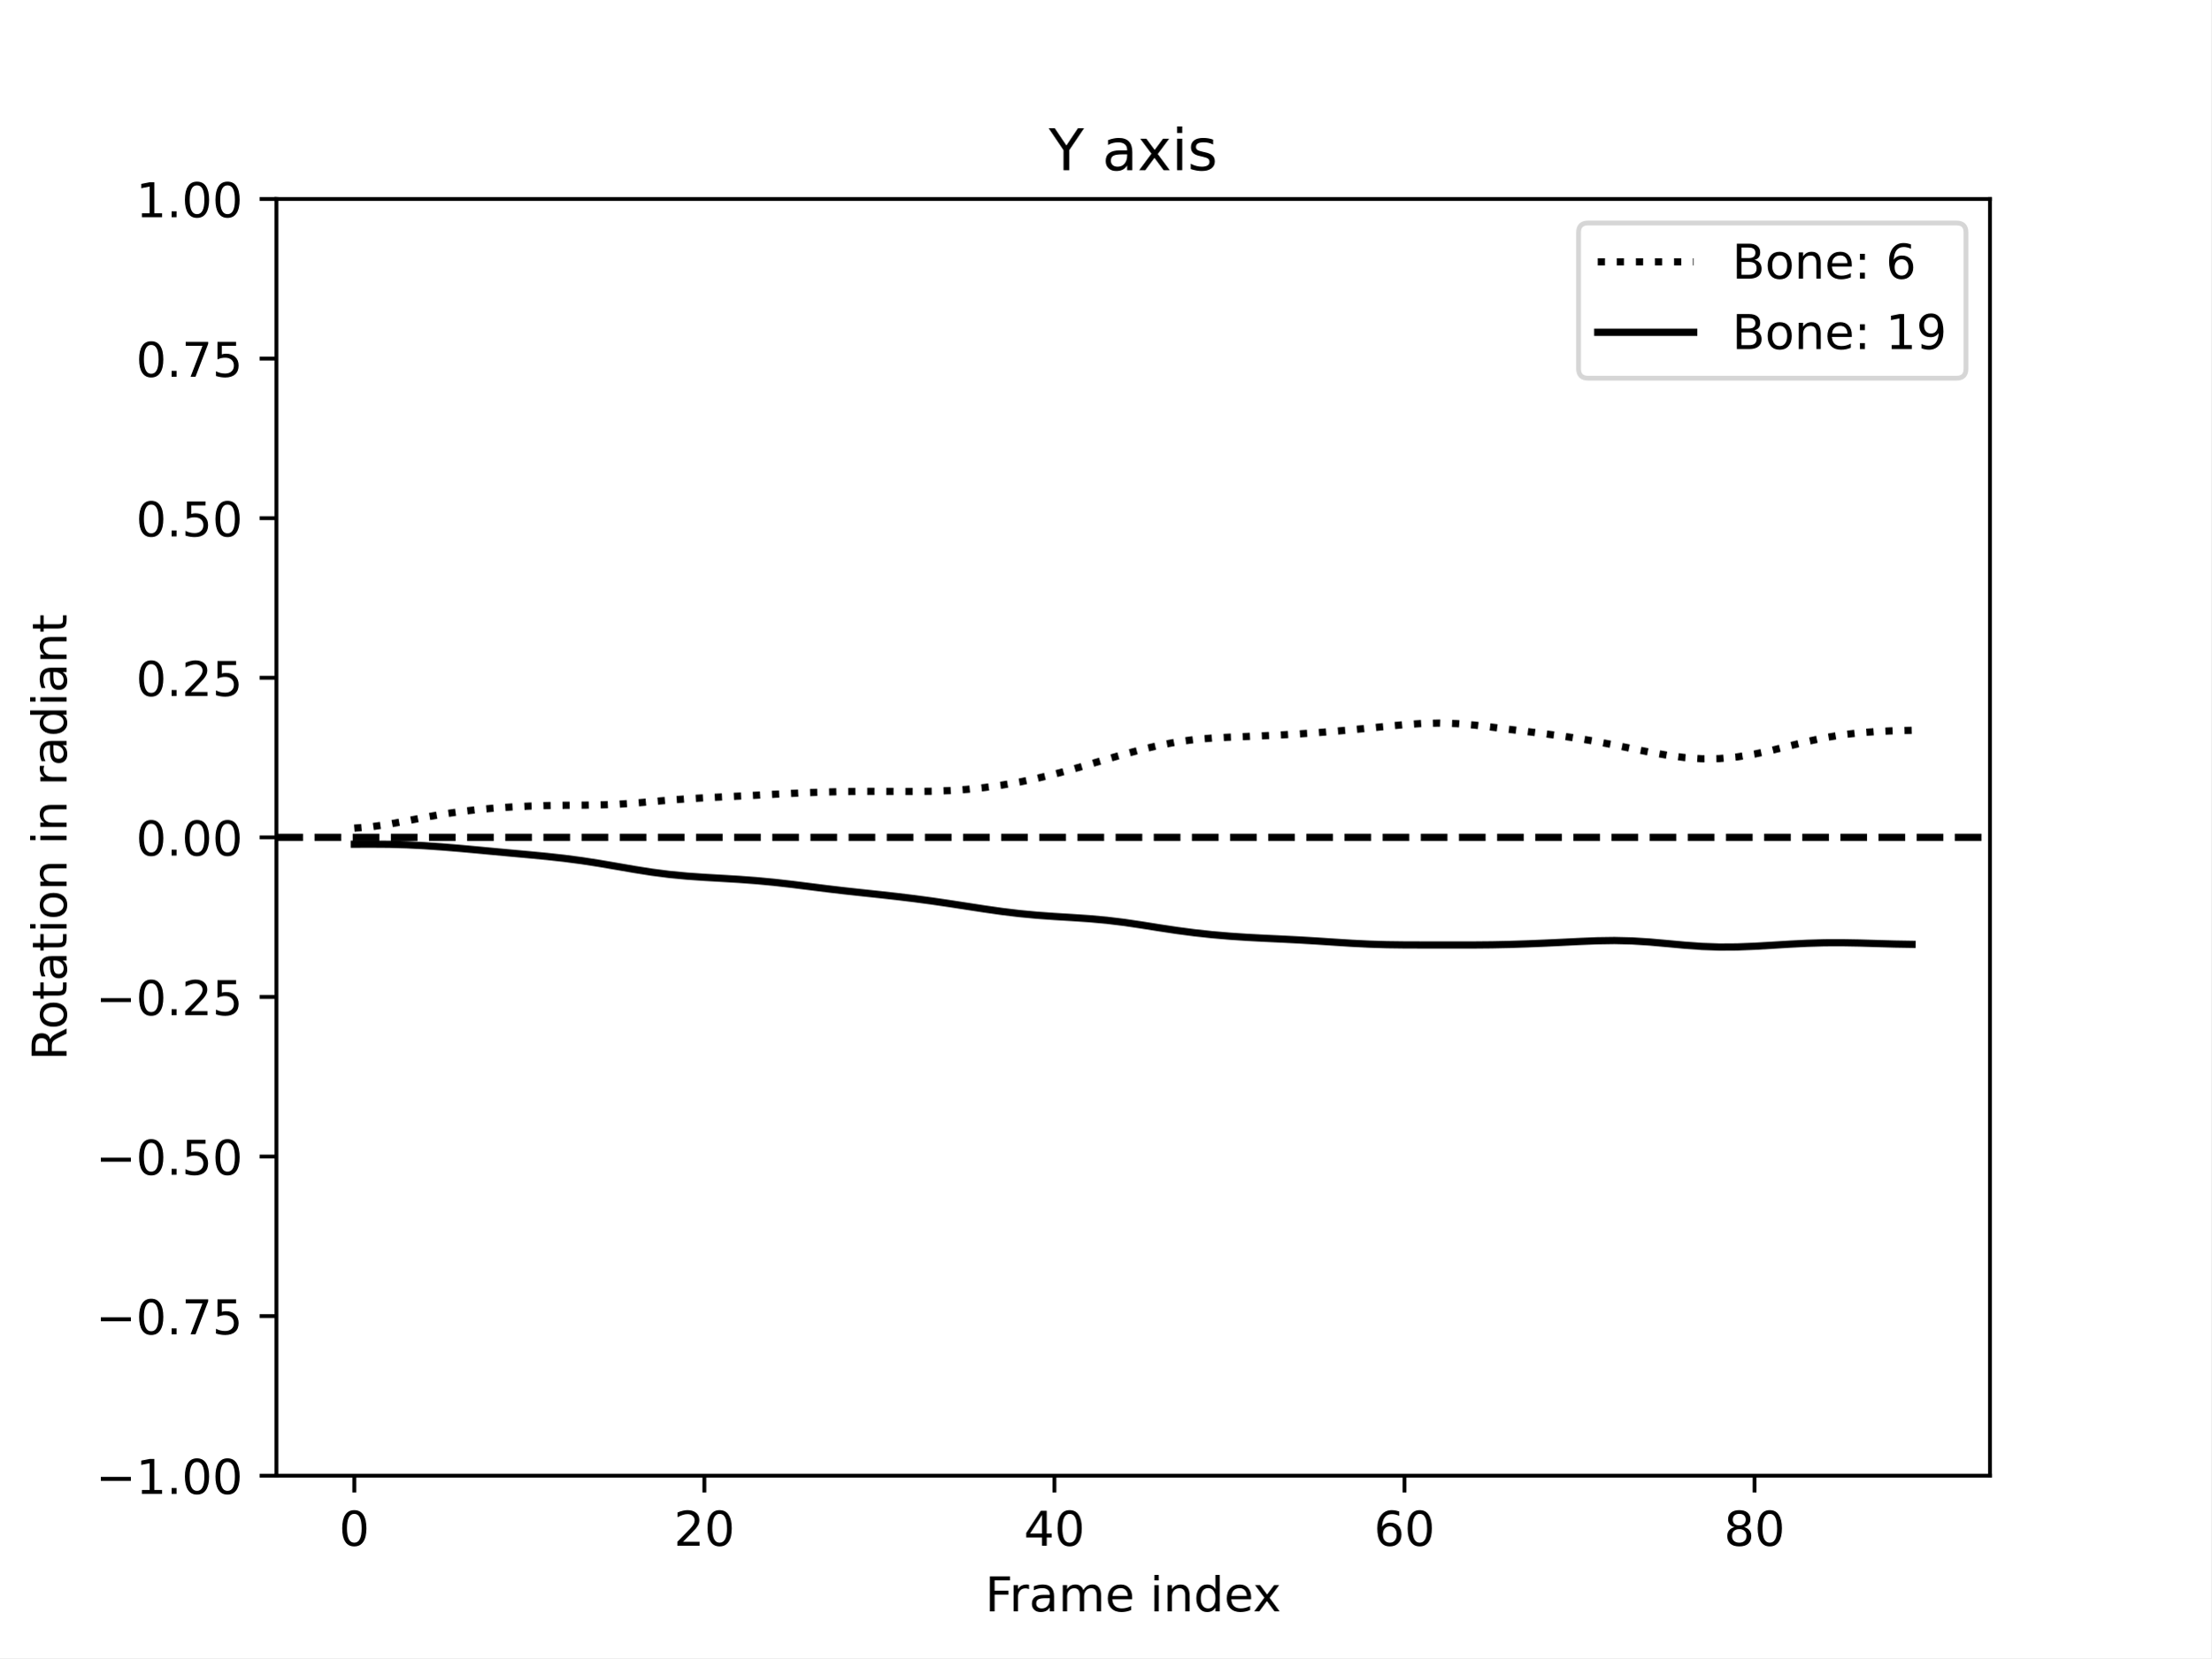
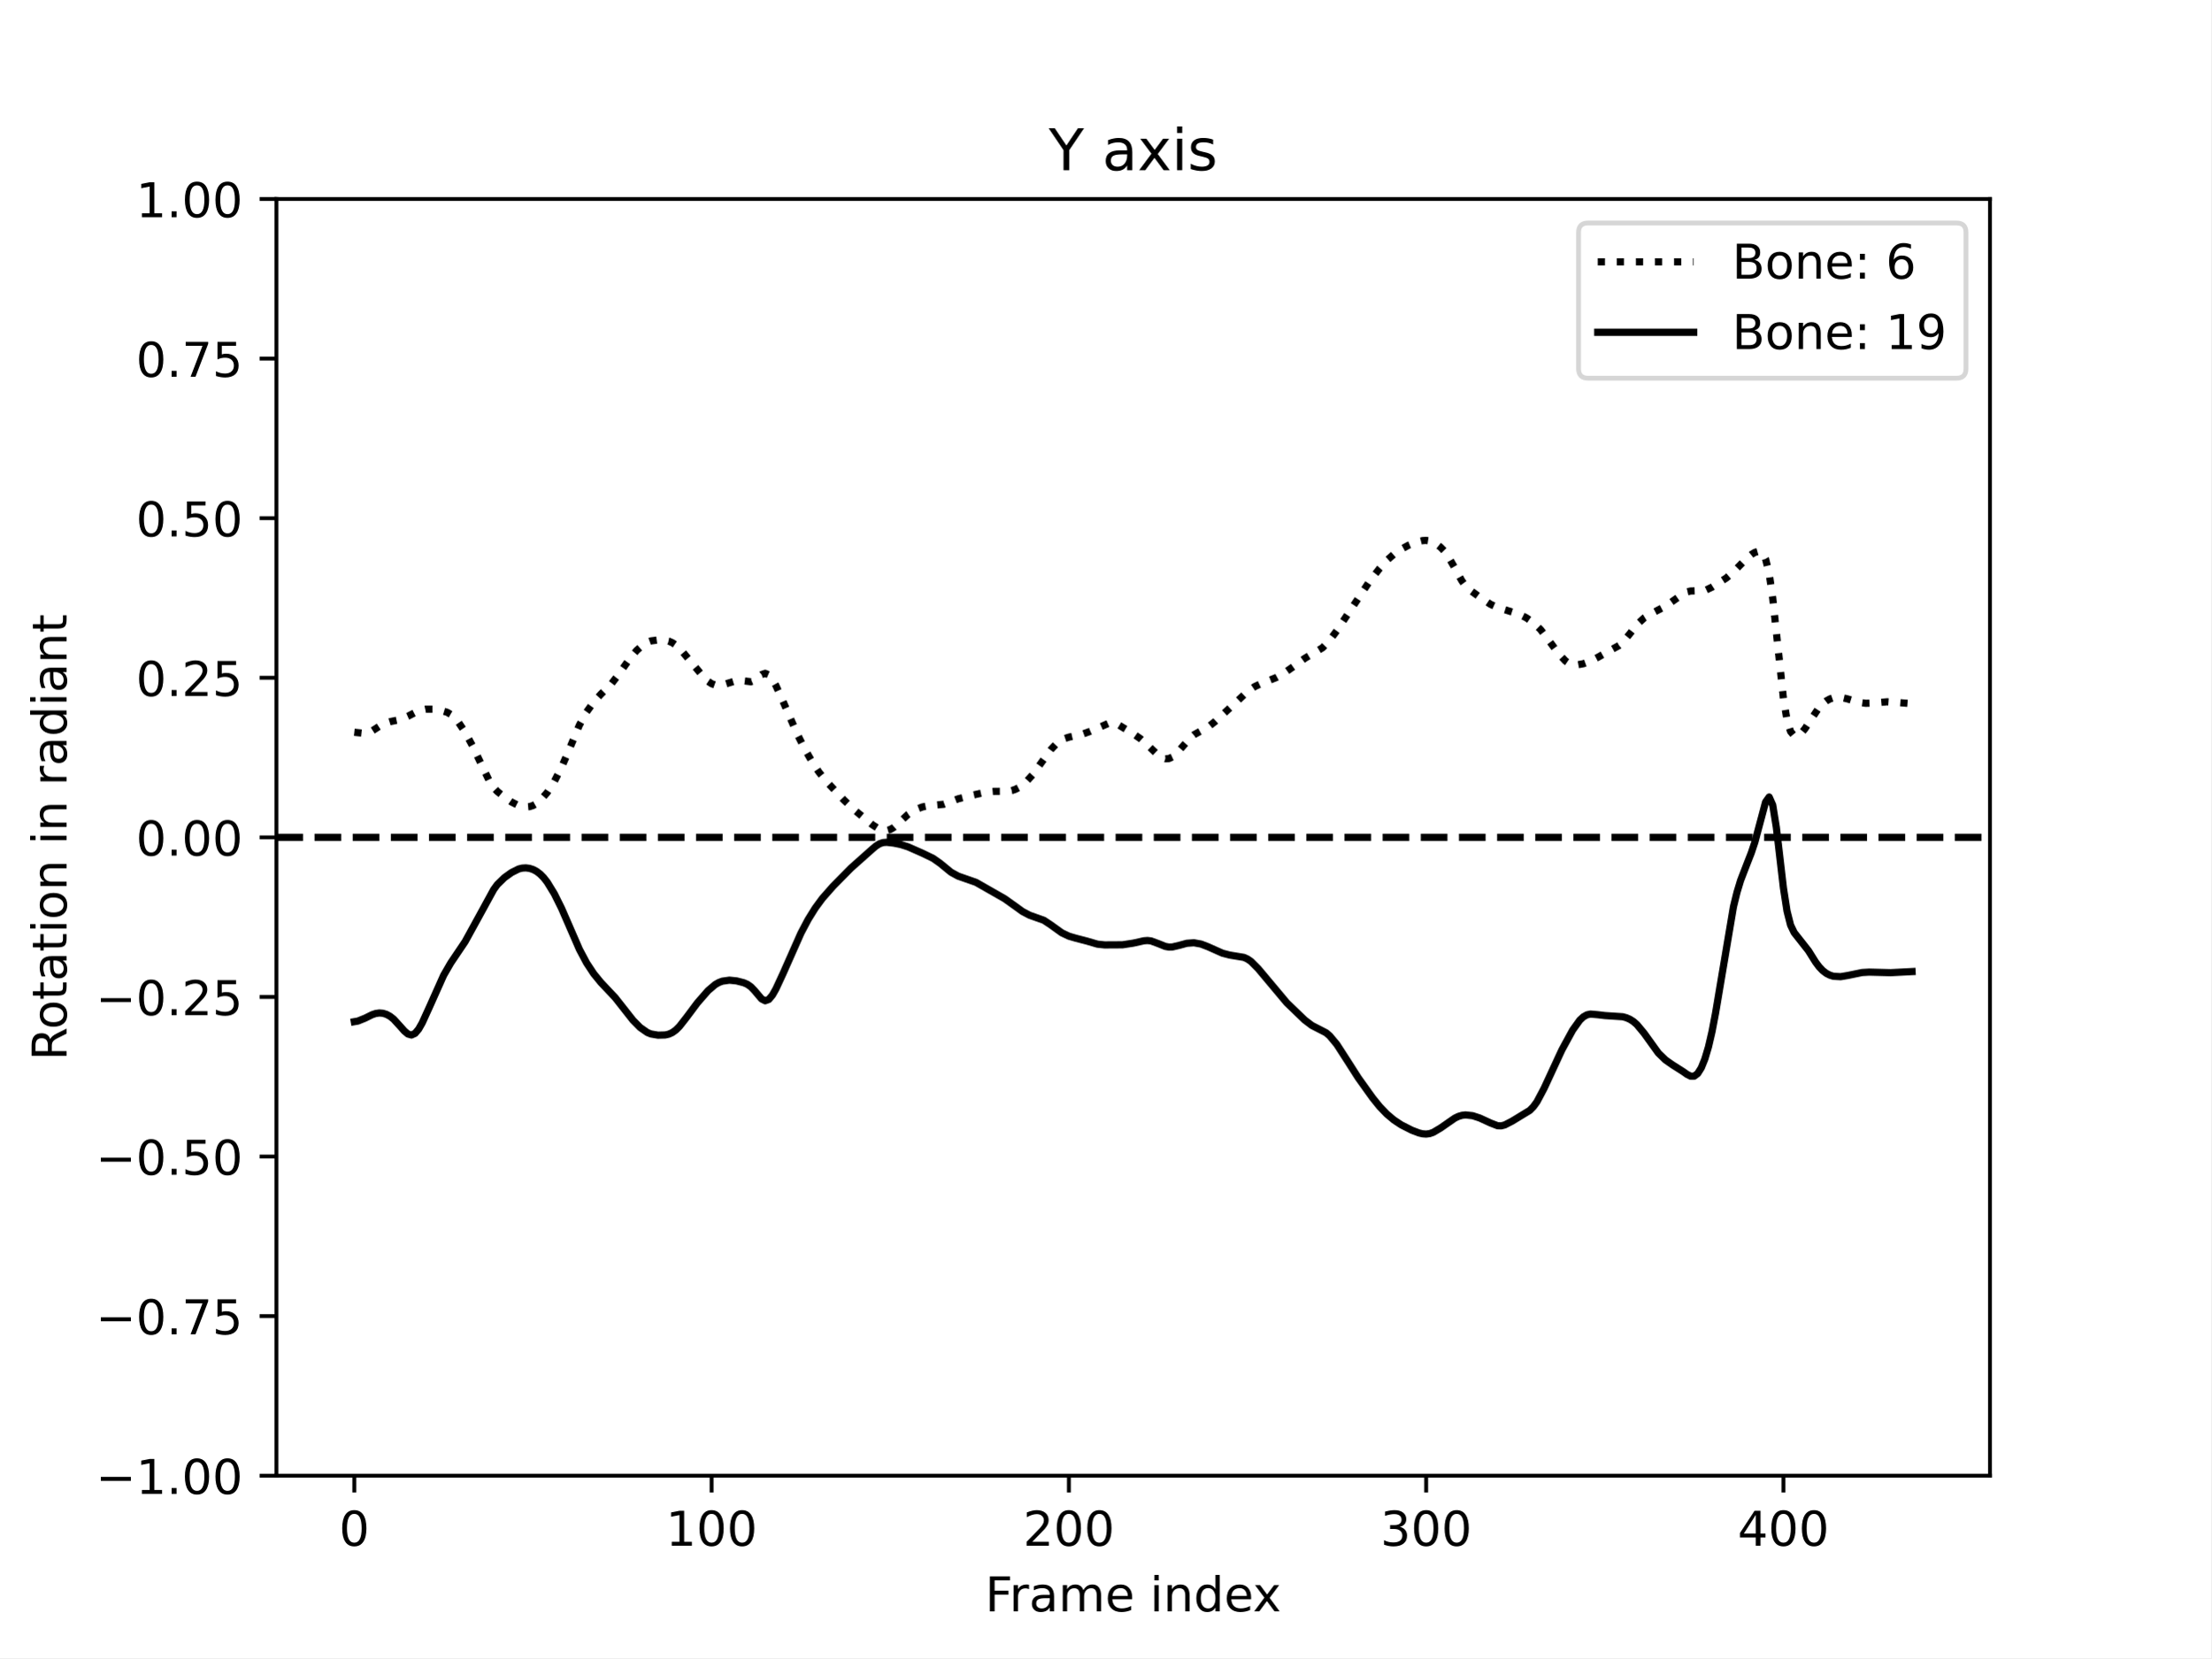
<svg xmlns="http://www.w3.org/2000/svg" xmlns:xlink="http://www.w3.org/1999/xlink" width="460.8pt" height="345.6pt" viewBox="0 0 460.8 345.6" version="1.1">
  <defs>
    <style type="text/css">*{stroke-linejoin: round; stroke-linecap: butt}</style>
  </defs>
  <g id="figure_1">
    <g id="patch_1">
      <path d="M 0 345.6  L 460.8 345.6  L 460.8 0  L 0 0  z " style="fill: #ffffff" />
    </g>
    <g id="axes_1">
      <g id="patch_2">
        <path d="M 57.6 307.584  L 414.72 307.584  L 414.72 41.472  L 57.6 41.472  z " style="fill: #ffffff" />
      </g>
      <g id="matplotlib.axis_1">
        <g id="xtick_1">
          <g id="line2d_1">
            <defs>
-               <path id="m38c802147a" d="M 0 0  L 0 3.5  " style="stroke: #000000; stroke-width: 0.8" />
-             </defs>
-             <g>
-               <use xlink:href="#m38c802147a" x="73.833" y="307.584" style="stroke: #000000; stroke-width: 0.8" />
+               <path id="m7e8287d951" d="M 0 0  L 0 3.5  " style="stroke: #000000; stroke-width: 0.8" />
+             </defs>
+             <g>
+               <use xlink:href="#m7e8287d951" x="73.833" y="307.584" style="stroke: #000000; stroke-width: 0.8" />
            </g>
          </g>
          <g id="text_1">
            <g transform="translate(70.65148 322.1824) scale(0.1 -0.1)">
              <defs>
                <path id="DejaVuSans-30" d="M 2034 4250  Q 1547 4250 1301 3770  Q 1056 3291 1056 2328  Q 1056 1369 1301 889  Q 1547 409 2034 409  Q 2525 409 2770 889  Q 3016 1369 3016 2328  Q 3016 3291 2770 3770  Q 2525 4250 2034 4250  z M 2034 4750  Q 2819 4750 3233 4129  Q 3647 3509 3647 2328  Q 3647 1150 3233 529  Q 2819 -91 2034 -91  Q 1250 -91 836 529  Q 422 1150 422 2328  Q 422 3509 836 4129  Q 1250 4750 2034 4750  z " transform="scale(0.015625)" />
              </defs>
              <use xlink:href="#DejaVuSans-30" />
            </g>
          </g>
        </g>
        <g id="xtick_2">
          <g id="line2d_2">
            <g>
-               <use xlink:href="#m38c802147a" x="146.789" y="307.584" style="stroke: #000000; stroke-width: 0.8" />
+               <use xlink:href="#m7e8287d951" x="148.295" y="307.584" style="stroke: #000000; stroke-width: 0.8" />
            </g>
          </g>
          <g id="text_2">
-             <g transform="translate(140.4263 322.1824) scale(0.1 -0.1)">
+             <g transform="translate(138.751 322.1824) scale(0.1 -0.1)">
+               <defs>
+                 <path id="DejaVuSans-31" d="M 794 531  L 1825 531  L 1825 4091  L 703 3866  L 703 4441  L 1819 4666  L 2450 4666  L 2450 531  L 3481 531  L 3481 0  L 794 0  L 794 531  z " transform="scale(0.015625)" />
+               </defs>
+               <use xlink:href="#DejaVuSans-31" />
+               <use xlink:href="#DejaVuSans-30" x="63.623" />
+               <use xlink:href="#DejaVuSans-30" x="127.246" />
+             </g>
+           </g>
+         </g>
+         <g id="xtick_3">
+           <g id="line2d_3">
+             <g>
+               <use xlink:href="#m7e8287d951" x="222.757" y="307.584" style="stroke: #000000; stroke-width: 0.8" />
+             </g>
+           </g>
+           <g id="text_3">
+             <g transform="translate(213.2131 322.1824) scale(0.1 -0.1)">
              <defs>
                <path id="DejaVuSans-32" d="M 1228 531  L 3431 531  L 3431 0  L 469 0  L 469 531  Q 828 903 1448 1529  Q 2069 2156 2228 2338  Q 2531 2678 2651 2914  Q 2772 3150 2772 3378  Q 2772 3750 2511 3984  Q 2250 4219 1831 4219  Q 1534 4219 1204 4116  Q 875 4013 500 3803  L 500 4441  Q 881 4594 1212 4672  Q 1544 4750 1819 4750  Q 2544 4750 2975 4387  Q 3406 4025 3406 3419  Q 3406 3131 3298 2873  Q 3191 2616 2906 2266  Q 2828 2175 2409 1742  Q 1991 1309 1228 531  z " transform="scale(0.015625)" />
              </defs>
              <use xlink:href="#DejaVuSans-32" />
              <use xlink:href="#DejaVuSans-30" x="63.623" />
-             </g>
-           </g>
-         </g>
-         <g id="xtick_3">
-           <g id="line2d_3">
-             <g>
-               <use xlink:href="#m38c802147a" x="219.745" y="307.584" style="stroke: #000000; stroke-width: 0.8" />
-             </g>
-           </g>
-           <g id="text_3">
-             <g transform="translate(213.3824 322.1824) scale(0.1 -0.1)">
+               <use xlink:href="#DejaVuSans-30" x="127.246" />
+             </g>
+           </g>
+         </g>
+         <g id="xtick_4">
+           <g id="line2d_4">
+             <g>
+               <use xlink:href="#m7e8287d951" x="297.219" y="307.584" style="stroke: #000000; stroke-width: 0.8" />
+             </g>
+           </g>
+           <g id="text_4">
+             <g transform="translate(287.6751 322.1824) scale(0.1 -0.1)">
+               <defs>
+                 <path id="DejaVuSans-33" d="M 2597 2516  Q 3050 2419 3304 2112  Q 3559 1806 3559 1356  Q 3559 666 3084 287  Q 2609 -91 1734 -91  Q 1441 -91 1130 -33  Q 819 25 488 141  L 488 750  Q 750 597 1062 519  Q 1375 441 1716 441  Q 2309 441 2620 675  Q 2931 909 2931 1356  Q 2931 1769 2642 2001  Q 2353 2234 1838 2234  L 1294 2234  L 1294 2753  L 1863 2753  Q 2328 2753 2575 2939  Q 2822 3125 2822 3475  Q 2822 3834 2567 4026  Q 2313 4219 1838 4219  Q 1578 4219 1281 4162  Q 984 4106 628 3988  L 628 4550  Q 988 4650 1302 4700  Q 1616 4750 1894 4750  Q 2613 4750 3031 4423  Q 3450 4097 3450 3541  Q 3450 3153 3228 2886  Q 3006 2619 2597 2516  z " transform="scale(0.015625)" />
+               </defs>
+               <use xlink:href="#DejaVuSans-33" />
+               <use xlink:href="#DejaVuSans-30" x="63.623" />
+               <use xlink:href="#DejaVuSans-30" x="127.246" />
+             </g>
+           </g>
+         </g>
+         <g id="xtick_5">
+           <g id="line2d_5">
+             <g>
+               <use xlink:href="#m7e8287d951" x="371.681" y="307.584" style="stroke: #000000; stroke-width: 0.8" />
+             </g>
+           </g>
+           <g id="text_5">
+             <g transform="translate(362.1372 322.1824) scale(0.1 -0.1)">
              <defs>
                <path id="DejaVuSans-34" d="M 2419 4116  L 825 1625  L 2419 1625  L 2419 4116  z M 2253 4666  L 3047 4666  L 3047 1625  L 3713 1625  L 3713 1100  L 3047 1100  L 3047 0  L 2419 0  L 2419 1100  L 313 1100  L 313 1709  L 2253 4666  z " transform="scale(0.015625)" />
              </defs>
              <use xlink:href="#DejaVuSans-34" />
              <use xlink:href="#DejaVuSans-30" x="63.623" />
-             </g>
-           </g>
-         </g>
-         <g id="xtick_4">
-           <g id="line2d_4">
-             <g>
-               <use xlink:href="#m38c802147a" x="292.701" y="307.584" style="stroke: #000000; stroke-width: 0.8" />
-             </g>
-           </g>
-           <g id="text_4">
-             <g transform="translate(286.3385 322.1824) scale(0.1 -0.1)">
-               <defs>
-                 <path id="DejaVuSans-36" d="M 2113 2584  Q 1688 2584 1439 2293  Q 1191 2003 1191 1497  Q 1191 994 1439 701  Q 1688 409 2113 409  Q 2538 409 2786 701  Q 3034 994 3034 1497  Q 3034 2003 2786 2293  Q 2538 2584 2113 2584  z M 3366 4563  L 3366 3988  Q 3128 4100 2886 4159  Q 2644 4219 2406 4219  Q 1781 4219 1451 3797  Q 1122 3375 1075 2522  Q 1259 2794 1537 2939  Q 1816 3084 2150 3084  Q 2853 3084 3261 2657  Q 3669 2231 3669 1497  Q 3669 778 3244 343  Q 2819 -91 2113 -91  Q 1303 -91 875 529  Q 447 1150 447 2328  Q 447 3434 972 4092  Q 1497 4750 2381 4750  Q 2619 4750 2861 4703  Q 3103 4656 3366 4563  z " transform="scale(0.015625)" />
-               </defs>
-               <use xlink:href="#DejaVuSans-36" />
-               <use xlink:href="#DejaVuSans-30" x="63.623" />
-             </g>
-           </g>
-         </g>
-         <g id="xtick_5">
-           <g id="line2d_5">
-             <g>
-               <use xlink:href="#m38c802147a" x="365.657" y="307.584" style="stroke: #000000; stroke-width: 0.8" />
-             </g>
-           </g>
-           <g id="text_5">
-             <g transform="translate(359.2945 322.1824) scale(0.1 -0.1)">
-               <defs>
-                 <path id="DejaVuSans-38" d="M 2034 2216  Q 1584 2216 1326 1975  Q 1069 1734 1069 1313  Q 1069 891 1326 650  Q 1584 409 2034 409  Q 2484 409 2743 651  Q 3003 894 3003 1313  Q 3003 1734 2745 1975  Q 2488 2216 2034 2216  z M 1403 2484  Q 997 2584 770 2862  Q 544 3141 544 3541  Q 544 4100 942 4425  Q 1341 4750 2034 4750  Q 2731 4750 3128 4425  Q 3525 4100 3525 3541  Q 3525 3141 3298 2862  Q 3072 2584 2669 2484  Q 3125 2378 3379 2068  Q 3634 1759 3634 1313  Q 3634 634 3220 271  Q 2806 -91 2034 -91  Q 1263 -91 848 271  Q 434 634 434 1313  Q 434 1759 690 2068  Q 947 2378 1403 2484  z M 1172 3481  Q 1172 3119 1398 2916  Q 1625 2713 2034 2713  Q 2441 2713 2670 2916  Q 2900 3119 2900 3481  Q 2900 3844 2670 4047  Q 2441 4250 2034 4250  Q 1625 4250 1398 4047  Q 1172 3844 1172 3481  z " transform="scale(0.015625)" />
-               </defs>
-               <use xlink:href="#DejaVuSans-38" />
-               <use xlink:href="#DejaVuSans-30" x="63.623" />
+               <use xlink:href="#DejaVuSans-30" x="127.246" />
            </g>
          </g>
        </g>
        <g id="text_6">
          <g transform="translate(205.3108 335.8606) scale(0.1 -0.1)">
            <defs>
              <path id="DejaVuSans-46" d="M 628 4666  L 3309 4666  L 3309 4134  L 1259 4134  L 1259 2759  L 3109 2759  L 3109 2228  L 1259 2228  L 1259 0  L 628 0  L 628 4666  z " transform="scale(0.015625)" />
              <path id="DejaVuSans-72" d="M 2631 2963  Q 2534 3019 2420 3045  Q 2306 3072 2169 3072  Q 1681 3072 1420 2755  Q 1159 2438 1159 1844  L 1159 0  L 581 0  L 581 3500  L 1159 3500  L 1159 2956  Q 1341 3275 1631 3429  Q 1922 3584 2338 3584  Q 2397 3584 2469 3576  Q 2541 3569 2628 3553  L 2631 2963  z " transform="scale(0.015625)" />
              <path id="DejaVuSans-61" d="M 2194 1759  Q 1497 1759 1228 1600  Q 959 1441 959 1056  Q 959 750 1161 570  Q 1363 391 1709 391  Q 2188 391 2477 730  Q 2766 1069 2766 1631  L 2766 1759  L 2194 1759  z M 3341 1997  L 3341 0  L 2766 0  L 2766 531  Q 2569 213 2275 61  Q 1981 -91 1556 -91  Q 1019 -91 701 211  Q 384 513 384 1019  Q 384 1609 779 1909  Q 1175 2209 1959 2209  L 2766 2209  L 2766 2266  Q 2766 2663 2505 2880  Q 2244 3097 1772 3097  Q 1472 3097 1187 3025  Q 903 2953 641 2809  L 641 3341  Q 956 3463 1253 3523  Q 1550 3584 1831 3584  Q 2591 3584 2966 3190  Q 3341 2797 3341 1997  z " transform="scale(0.015625)" />
              <path id="DejaVuSans-6d" d="M 3328 2828  Q 3544 3216 3844 3400  Q 4144 3584 4550 3584  Q 5097 3584 5394 3201  Q 5691 2819 5691 2113  L 5691 0  L 5113 0  L 5113 2094  Q 5113 2597 4934 2840  Q 4756 3084 4391 3084  Q 3944 3084 3684 2787  Q 3425 2491 3425 1978  L 3425 0  L 2847 0  L 2847 2094  Q 2847 2600 2669 2842  Q 2491 3084 2119 3084  Q 1678 3084 1418 2786  Q 1159 2488 1159 1978  L 1159 0  L 581 0  L 581 3500  L 1159 3500  L 1159 2956  Q 1356 3278 1631 3431  Q 1906 3584 2284 3584  Q 2666 3584 2933 3390  Q 3200 3197 3328 2828  z " transform="scale(0.015625)" />
              <path id="DejaVuSans-65" d="M 3597 1894  L 3597 1613  L 953 1613  Q 991 1019 1311 708  Q 1631 397 2203 397  Q 2534 397 2845 478  Q 3156 559 3463 722  L 3463 178  Q 3153 47 2828 -22  Q 2503 -91 2169 -91  Q 1331 -91 842 396  Q 353 884 353 1716  Q 353 2575 817 3079  Q 1281 3584 2069 3584  Q 2775 3584 3186 3129  Q 3597 2675 3597 1894  z M 3022 2063  Q 3016 2534 2758 2815  Q 2500 3097 2075 3097  Q 1594 3097 1305 2825  Q 1016 2553 972 2059  L 3022 2063  z " transform="scale(0.015625)" />
              <path id="DejaVuSans-20" transform="scale(0.015625)" />
              <path id="DejaVuSans-69" d="M 603 3500  L 1178 3500  L 1178 0  L 603 0  L 603 3500  z M 603 4863  L 1178 4863  L 1178 4134  L 603 4134  L 603 4863  z " transform="scale(0.015625)" />
              <path id="DejaVuSans-6e" d="M 3513 2113  L 3513 0  L 2938 0  L 2938 2094  Q 2938 2591 2744 2837  Q 2550 3084 2163 3084  Q 1697 3084 1428 2787  Q 1159 2491 1159 1978  L 1159 0  L 581 0  L 581 3500  L 1159 3500  L 1159 2956  Q 1366 3272 1645 3428  Q 1925 3584 2291 3584  Q 2894 3584 3203 3211  Q 3513 2838 3513 2113  z " transform="scale(0.015625)" />
              <path id="DejaVuSans-64" d="M 2906 2969  L 2906 4863  L 3481 4863  L 3481 0  L 2906 0  L 2906 525  Q 2725 213 2448 61  Q 2172 -91 1784 -91  Q 1150 -91 751 415  Q 353 922 353 1747  Q 353 2572 751 3078  Q 1150 3584 1784 3584  Q 2172 3584 2448 3432  Q 2725 3281 2906 2969  z M 947 1747  Q 947 1113 1208 752  Q 1469 391 1925 391  Q 2381 391 2643 752  Q 2906 1113 2906 1747  Q 2906 2381 2643 2742  Q 2381 3103 1925 3103  Q 1469 3103 1208 2742  Q 947 2381 947 1747  z " transform="scale(0.015625)" />
              <path id="DejaVuSans-78" d="M 3513 3500  L 2247 1797  L 3578 0  L 2900 0  L 1881 1375  L 863 0  L 184 0  L 1544 1831  L 300 3500  L 978 3500  L 1906 2253  L 2834 3500  L 3513 3500  z " transform="scale(0.015625)" />
            </defs>
            <use xlink:href="#DejaVuSans-46" />
            <use xlink:href="#DejaVuSans-72" x="50.27" />
            <use xlink:href="#DejaVuSans-61" x="91.383" />
            <use xlink:href="#DejaVuSans-6d" x="152.662" />
            <use xlink:href="#DejaVuSans-65" x="250.074" />
            <use xlink:href="#DejaVuSans-20" x="311.598" />
            <use xlink:href="#DejaVuSans-69" x="343.385" />
            <use xlink:href="#DejaVuSans-6e" x="371.168" />
            <use xlink:href="#DejaVuSans-64" x="434.547" />
            <use xlink:href="#DejaVuSans-65" x="498.023" />
            <use xlink:href="#DejaVuSans-78" x="557.797" />
          </g>
        </g>
      </g>
      <g id="matplotlib.axis_2">
        <g id="ytick_1">
          <g id="line2d_6">
            <defs>
-               <path id="m184d49cde3" d="M 0 0  L -3.5 0  " style="stroke: #000000; stroke-width: 0.8" />
-             </defs>
-             <g>
-               <use xlink:href="#m184d49cde3" x="57.6" y="307.584" style="stroke: #000000; stroke-width: 0.8" />
+               <path id="m0b332ebc7b" d="M 0 0  L -3.5 0  " style="stroke: #000000; stroke-width: 0.8" />
+             </defs>
+             <g>
+               <use xlink:href="#m0b332ebc7b" x="57.6" y="307.584" style="stroke: #000000; stroke-width: 0.8" />
            </g>
          </g>
          <g id="text_7">
            <g transform="translate(19.95469 311.3832) scale(0.1 -0.1)">
              <defs>
                <path id="DejaVuSans-2212" d="M 678 2272  L 4684 2272  L 4684 1741  L 678 1741  L 678 2272  z " transform="scale(0.015625)" />
-                 <path id="DejaVuSans-31" d="M 794 531  L 1825 531  L 1825 4091  L 703 3866  L 703 4441  L 1819 4666  L 2450 4666  L 2450 531  L 3481 531  L 3481 0  L 794 0  L 794 531  z " transform="scale(0.015625)" />
                <path id="DejaVuSans-2e" d="M 684 794  L 1344 794  L 1344 0  L 684 0  L 684 794  z " transform="scale(0.015625)" />
              </defs>
              <use xlink:href="#DejaVuSans-2212" />
              <use xlink:href="#DejaVuSans-31" x="83.789" />
              <use xlink:href="#DejaVuSans-2e" x="147.412" />
              <use xlink:href="#DejaVuSans-30" x="179.199" />
              <use xlink:href="#DejaVuSans-30" x="242.822" />
            </g>
          </g>
        </g>
        <g id="ytick_2">
          <g id="line2d_7">
            <g>
-               <use xlink:href="#m184d49cde3" x="57.6" y="274.32" style="stroke: #000000; stroke-width: 0.8" />
+               <use xlink:href="#m0b332ebc7b" x="57.6" y="274.32" style="stroke: #000000; stroke-width: 0.8" />
            </g>
          </g>
          <g id="text_8">
            <g transform="translate(19.95469 278.1192) scale(0.1 -0.1)">
              <defs>
                <path id="DejaVuSans-37" d="M 525 4666  L 3525 4666  L 3525 4397  L 1831 0  L 1172 0  L 2766 4134  L 525 4134  L 525 4666  z " transform="scale(0.015625)" />
                <path id="DejaVuSans-35" d="M 691 4666  L 3169 4666  L 3169 4134  L 1269 4134  L 1269 2991  Q 1406 3038 1543 3061  Q 1681 3084 1819 3084  Q 2600 3084 3056 2656  Q 3513 2228 3513 1497  Q 3513 744 3044 326  Q 2575 -91 1722 -91  Q 1428 -91 1123 -41  Q 819 9 494 109  L 494 744  Q 775 591 1075 516  Q 1375 441 1709 441  Q 2250 441 2565 725  Q 2881 1009 2881 1497  Q 2881 1984 2565 2268  Q 2250 2553 1709 2553  Q 1456 2553 1204 2497  Q 953 2441 691 2322  L 691 4666  z " transform="scale(0.015625)" />
              </defs>
              <use xlink:href="#DejaVuSans-2212" />
              <use xlink:href="#DejaVuSans-30" x="83.789" />
              <use xlink:href="#DejaVuSans-2e" x="147.412" />
              <use xlink:href="#DejaVuSans-37" x="179.199" />
              <use xlink:href="#DejaVuSans-35" x="242.822" />
            </g>
          </g>
        </g>
        <g id="ytick_3">
          <g id="line2d_8">
            <g>
-               <use xlink:href="#m184d49cde3" x="57.6" y="241.056" style="stroke: #000000; stroke-width: 0.8" />
+               <use xlink:href="#m0b332ebc7b" x="57.6" y="241.056" style="stroke: #000000; stroke-width: 0.8" />
            </g>
          </g>
          <g id="text_9">
            <g transform="translate(19.95469 244.8552) scale(0.1 -0.1)">
              <use xlink:href="#DejaVuSans-2212" />
              <use xlink:href="#DejaVuSans-30" x="83.789" />
              <use xlink:href="#DejaVuSans-2e" x="147.412" />
              <use xlink:href="#DejaVuSans-35" x="179.199" />
              <use xlink:href="#DejaVuSans-30" x="242.822" />
            </g>
          </g>
        </g>
        <g id="ytick_4">
          <g id="line2d_9">
            <g>
-               <use xlink:href="#m184d49cde3" x="57.6" y="207.792" style="stroke: #000000; stroke-width: 0.8" />
+               <use xlink:href="#m0b332ebc7b" x="57.6" y="207.792" style="stroke: #000000; stroke-width: 0.8" />
            </g>
          </g>
          <g id="text_10">
            <g transform="translate(19.95469 211.5912) scale(0.1 -0.1)">
              <use xlink:href="#DejaVuSans-2212" />
              <use xlink:href="#DejaVuSans-30" x="83.789" />
              <use xlink:href="#DejaVuSans-2e" x="147.412" />
              <use xlink:href="#DejaVuSans-32" x="179.199" />
              <use xlink:href="#DejaVuSans-35" x="242.822" />
            </g>
          </g>
        </g>
        <g id="ytick_5">
          <g id="line2d_10">
            <g>
-               <use xlink:href="#m184d49cde3" x="57.6" y="174.528" style="stroke: #000000; stroke-width: 0.8" />
+               <use xlink:href="#m0b332ebc7b" x="57.6" y="174.528" style="stroke: #000000; stroke-width: 0.8" />
            </g>
          </g>
          <g id="text_11">
            <g transform="translate(28.33438 178.3272) scale(0.1 -0.1)">
              <use xlink:href="#DejaVuSans-30" />
              <use xlink:href="#DejaVuSans-2e" x="63.623" />
              <use xlink:href="#DejaVuSans-30" x="95.41" />
              <use xlink:href="#DejaVuSans-30" x="159.033" />
            </g>
          </g>
        </g>
        <g id="ytick_6">
          <g id="line2d_11">
            <g>
-               <use xlink:href="#m184d49cde3" x="57.6" y="141.264" style="stroke: #000000; stroke-width: 0.8" />
+               <use xlink:href="#m0b332ebc7b" x="57.6" y="141.264" style="stroke: #000000; stroke-width: 0.8" />
            </g>
          </g>
          <g id="text_12">
            <g transform="translate(28.33438 145.0632) scale(0.1 -0.1)">
              <use xlink:href="#DejaVuSans-30" />
              <use xlink:href="#DejaVuSans-2e" x="63.623" />
              <use xlink:href="#DejaVuSans-32" x="95.41" />
              <use xlink:href="#DejaVuSans-35" x="159.033" />
            </g>
          </g>
        </g>
        <g id="ytick_7">
          <g id="line2d_12">
            <g>
-               <use xlink:href="#m184d49cde3" x="57.6" y="108" style="stroke: #000000; stroke-width: 0.8" />
+               <use xlink:href="#m0b332ebc7b" x="57.6" y="108" style="stroke: #000000; stroke-width: 0.8" />
            </g>
          </g>
          <g id="text_13">
            <g transform="translate(28.33438 111.7992) scale(0.1 -0.1)">
              <use xlink:href="#DejaVuSans-30" />
              <use xlink:href="#DejaVuSans-2e" x="63.623" />
              <use xlink:href="#DejaVuSans-35" x="95.41" />
              <use xlink:href="#DejaVuSans-30" x="159.033" />
            </g>
          </g>
        </g>
        <g id="ytick_8">
          <g id="line2d_13">
            <g>
-               <use xlink:href="#m184d49cde3" x="57.6" y="74.736" style="stroke: #000000; stroke-width: 0.8" />
+               <use xlink:href="#m0b332ebc7b" x="57.6" y="74.736" style="stroke: #000000; stroke-width: 0.8" />
            </g>
          </g>
          <g id="text_14">
            <g transform="translate(28.33438 78.53522) scale(0.1 -0.1)">
              <use xlink:href="#DejaVuSans-30" />
              <use xlink:href="#DejaVuSans-2e" x="63.623" />
              <use xlink:href="#DejaVuSans-37" x="95.41" />
              <use xlink:href="#DejaVuSans-35" x="159.033" />
            </g>
          </g>
        </g>
        <g id="ytick_9">
          <g id="line2d_14">
            <g>
-               <use xlink:href="#m184d49cde3" x="57.6" y="41.472" style="stroke: #000000; stroke-width: 0.8" />
+               <use xlink:href="#m0b332ebc7b" x="57.6" y="41.472" style="stroke: #000000; stroke-width: 0.8" />
            </g>
          </g>
          <g id="text_15">
            <g transform="translate(28.33438 45.27122) scale(0.1 -0.1)">
              <use xlink:href="#DejaVuSans-31" />
              <use xlink:href="#DejaVuSans-2e" x="63.623" />
              <use xlink:href="#DejaVuSans-30" x="95.41" />
              <use xlink:href="#DejaVuSans-30" x="159.033" />
            </g>
          </g>
        </g>
        <g id="text_16">
          <g transform="translate(13.875 221.0499) rotate(-90) scale(0.1 -0.1)">
            <defs>
              <path id="DejaVuSans-52" d="M 2841 2188  Q 3044 2119 3236 1894  Q 3428 1669 3622 1275  L 4263 0  L 3584 0  L 2988 1197  Q 2756 1666 2539 1819  Q 2322 1972 1947 1972  L 1259 1972  L 1259 0  L 628 0  L 628 4666  L 2053 4666  Q 2853 4666 3247 4331  Q 3641 3997 3641 3322  Q 3641 2881 3436 2590  Q 3231 2300 2841 2188  z M 1259 4147  L 1259 2491  L 2053 2491  Q 2509 2491 2742 2702  Q 2975 2913 2975 3322  Q 2975 3731 2742 3939  Q 2509 4147 2053 4147  L 1259 4147  z " transform="scale(0.015625)" />
              <path id="DejaVuSans-6f" d="M 1959 3097  Q 1497 3097 1228 2736  Q 959 2375 959 1747  Q 959 1119 1226 758  Q 1494 397 1959 397  Q 2419 397 2687 759  Q 2956 1122 2956 1747  Q 2956 2369 2687 2733  Q 2419 3097 1959 3097  z M 1959 3584  Q 2709 3584 3137 3096  Q 3566 2609 3566 1747  Q 3566 888 3137 398  Q 2709 -91 1959 -91  Q 1206 -91 779 398  Q 353 888 353 1747  Q 353 2609 779 3096  Q 1206 3584 1959 3584  z " transform="scale(0.015625)" />
              <path id="DejaVuSans-74" d="M 1172 4494  L 1172 3500  L 2356 3500  L 2356 3053  L 1172 3053  L 1172 1153  Q 1172 725 1289 603  Q 1406 481 1766 481  L 2356 481  L 2356 0  L 1766 0  Q 1100 0 847 248  Q 594 497 594 1153  L 594 3053  L 172 3053  L 172 3500  L 594 3500  L 594 4494  L 1172 4494  z " transform="scale(0.015625)" />
            </defs>
            <use xlink:href="#DejaVuSans-52" />
            <use xlink:href="#DejaVuSans-6f" x="64.982" />
            <use xlink:href="#DejaVuSans-74" x="126.164" />
            <use xlink:href="#DejaVuSans-61" x="165.373" />
            <use xlink:href="#DejaVuSans-74" x="226.652" />
            <use xlink:href="#DejaVuSans-69" x="265.861" />
            <use xlink:href="#DejaVuSans-6f" x="293.645" />
            <use xlink:href="#DejaVuSans-6e" x="354.826" />
            <use xlink:href="#DejaVuSans-20" x="418.205" />
            <use xlink:href="#DejaVuSans-69" x="449.992" />
            <use xlink:href="#DejaVuSans-6e" x="477.775" />
            <use xlink:href="#DejaVuSans-20" x="541.154" />
            <use xlink:href="#DejaVuSans-72" x="572.941" />
            <use xlink:href="#DejaVuSans-61" x="614.055" />
            <use xlink:href="#DejaVuSans-64" x="675.334" />
            <use xlink:href="#DejaVuSans-69" x="738.811" />
            <use xlink:href="#DejaVuSans-61" x="766.594" />
            <use xlink:href="#DejaVuSans-6e" x="827.873" />
            <use xlink:href="#DejaVuSans-74" x="891.252" />
          </g>
        </g>
      </g>
      <g id="line2d_15">
-         <path d="M 73.833 172.611  L 77.481 172.312  L 81.128 171.772  L 84.776 171.091  L 88.424 170.38  L 92.072 169.73  L 95.72 169.189  L 99.367 168.765  L 103.015 168.44  L 106.663 168.195  L 110.311 168.016  L 113.959 167.902  L 117.606 167.847  L 121.254 167.823  L 124.902 167.772  L 128.55 167.636  L 132.198 167.397  L 135.845 167.089  L 139.493 166.774  L 143.141 166.503  L 146.789 166.288  L 150.437 166.107  L 154.084 165.931  L 157.732 165.745  L 161.38 165.553  L 165.028 165.368  L 168.676 165.205  L 172.323 165.075  L 175.971 164.986  L 179.619 164.945  L 183.267 164.944  L 186.915 164.963  L 190.562 164.968  L 194.21 164.92  L 197.858 164.782  L 201.506 164.529  L 205.154 164.15  L 208.801 163.641  L 212.449 163.002  L 216.097 162.237  L 219.745 161.352  L 223.393 160.363  L 227.04 159.306  L 230.688 158.23  L 234.336 157.185  L 237.984 156.207  L 241.632 155.339  L 245.28 154.638  L 248.927 154.143  L 252.575 153.837  L 256.223 153.648  L 259.871 153.498  L 263.519 153.342  L 267.166 153.167  L 270.814 152.962  L 274.462 152.717  L 278.11 152.429  L 281.758 152.102  L 285.405 151.744  L 289.053 151.376  L 292.701 151.04  L 296.349 150.798  L 299.997 150.716  L 303.644 150.832  L 307.292 151.135  L 310.94 151.558  L 314.588 152.022  L 318.236 152.479  L 321.883 152.931  L 325.531 153.41  L 329.179 153.954  L 332.827 154.584  L 336.475 155.289  L 340.122 156.033  L 343.77 156.763  L 347.418 157.411  L 351.066 157.897  L 354.714 158.144  L 358.361 158.104  L 362.009 157.77  L 365.657 157.172  L 369.305 156.375  L 372.953 155.467  L 376.6 154.562  L 380.248 153.768  L 383.896 153.157  L 387.544 152.737  L 391.192 152.469  L 394.839 152.303  L 398.487 152.221  " clip-path="url(#p48d2b2ef19)" style="fill: none; stroke-dasharray: 1.5,2.475; stroke-dashoffset: 0; stroke: #000000; stroke-width: 1.5" />
+         <path d="M 73.833 152.629  L 76.067 152.868  L 76.811 152.708  L 77.556 152.342  L 79.79 150.895  L 81.279 150.417  L 83.513 149.947  L 85.002 149.287  L 87.236 148.134  L 88.725 147.808  L 90.214 147.814  L 91.704 148.013  L 93.193 148.464  L 93.937 148.902  L 94.682 149.54  L 95.427 150.384  L 96.916 152.594  L 98.405 155.349  L 102.128 163.101  L 102.873 164.152  L 103.618 164.944  L 105.107 166.131  L 106.596 167.161  L 108.085 167.909  L 108.83 168.115  L 109.575 168.196  L 110.319 168.133  L 111.064 167.903  L 111.808 167.486  L 112.553 166.883  L 114.042 165.173  L 115.531 162.846  L 117.021 159.92  L 118.51 156.485  L 120.744 151.129  L 122.233 148.409  L 123.722 146.334  L 125.212 144.698  L 127.445 142.481  L 128.935 140.549  L 131.169 137.376  L 132.658 135.593  L 134.147 134.285  L 134.892 133.86  L 135.636 133.588  L 137.125 133.392  L 138.615 133.464  L 139.359 133.63  L 140.104 133.949  L 140.849 134.455  L 142.338 135.969  L 146.806 141.326  L 147.55 142.008  L 148.295 142.497  L 149.039 142.768  L 149.784 142.836  L 151.273 142.537  L 153.507 141.848  L 154.252 141.817  L 156.486 142.096  L 157.23 141.79  L 158.719 140.6  L 159.464 140.339  L 160.209 140.659  L 160.953 141.561  L 161.698 142.893  L 163.187 146.205  L 166.166 153.042  L 167.655 155.997  L 169.144 158.622  L 170.633 160.885  L 172.123 162.759  L 175.846 166.725  L 178.08 168.833  L 181.803 171.909  L 183.292 172.859  L 184.037 173.093  L 184.781 173.11  L 185.526 172.893  L 186.27 172.452  L 187.76 171.112  L 189.249 169.732  L 190.738 168.765  L 192.227 168.195  L 193.717 167.902  L 196.695 167.636  L 198.184 167.089  L 199.674 166.503  L 202.652 165.745  L 205.631 165.075  L 207.12 164.945  L 210.098 164.92  L 210.843 164.782  L 211.588 164.529  L 212.332 164.15  L 213.821 163.002  L 215.311 161.352  L 217.544 158.23  L 219.034 156.207  L 220.523 154.638  L 221.268 154.143  L 222.757 153.648  L 225.735 152.962  L 227.225 152.429  L 230.948 150.798  L 231.692 150.716  L 232.437 150.832  L 233.182 151.135  L 236.16 152.931  L 237.649 153.954  L 239.138 155.289  L 241.372 157.411  L 242.117 157.897  L 242.862 158.144  L 243.606 158.104  L 244.351 157.77  L 245.095 157.172  L 246.585 155.467  L 248.074 153.765  L 248.819 153.145  L 250.308 152.334  L 251.797 151.516  L 253.286 150.328  L 257.754 146.231  L 259.988 144.118  L 261.477 143.11  L 262.966 142.415  L 265.945 141.236  L 267.434 140.422  L 269.668 138.849  L 271.902 137.23  L 275.625 135.01  L 277.114 133.466  L 278.603 131.443  L 285.305 121.344  L 287.539 118.446  L 289.028 116.796  L 290.517 115.488  L 292.007 114.478  L 293.496 113.663  L 294.985 113.049  L 296.474 112.674  L 297.219 112.638  L 297.964 112.749  L 298.708 113.022  L 299.453 113.451  L 300.197 114.034  L 300.942 114.788  L 301.687 115.756  L 303.176 118.356  L 304.665 121.07  L 305.41 122.084  L 306.154 122.838  L 308.388 124.467  L 310.622 125.949  L 312.111 126.618  L 314.345 127.313  L 316.579 128.006  L 318.068 128.752  L 319.557 129.762  L 321.047 131.202  L 322.536 133.13  L 324.77 136.176  L 326.259 137.774  L 327.004 138.278  L 327.748 138.548  L 328.493 138.611  L 329.982 138.339  L 331.471 137.795  L 332.961 137.024  L 335.939 135.356  L 337.428 134.535  L 338.173 133.91  L 339.662 132.097  L 341.151 130.171  L 342.641 128.804  L 344.13 127.894  L 347.108 126.35  L 349.342 124.767  L 350.832 123.717  L 351.576 123.359  L 352.321 123.184  L 355.299 123.083  L 356.789 122.379  L 359.767 120.478  L 361.256 119.194  L 364.235 116.166  L 364.979 115.575  L 365.724 115.127  L 366.469 114.915  L 367.213 115.2  L 367.958 116.505  L 368.702 119.521  L 369.447 124.688  L 371.681 145.612  L 372.426 150.076  L 373.17 152.479  L 373.915 153.369  L 374.659 153.355  L 375.404 152.811  L 376.149 151.904  L 379.127 147.417  L 379.872 146.663  L 380.616 146.091  L 381.361 145.677  L 382.106 145.414  L 382.85 145.301  L 383.595 145.328  L 385.084 145.689  L 387.318 146.372  L 388.807 146.584  L 390.296 146.549  L 393.275 146.276  L 395.509 146.429  L 397.743 146.609  L 398.487 146.626  L 398.487 146.626  " clip-path="url(#pcbd20d7d6f)" style="fill: none; stroke-dasharray: 1.5,2.475; stroke-dashoffset: 0; stroke: #000000; stroke-width: 1.5" />
      </g>
      <g id="line2d_16">
-         <path d="M 73.833 175.961  L 77.481 175.951  L 81.128 175.976  L 84.776 176.079  L 88.424 176.266  L 92.072 176.518  L 95.72 176.816  L 99.367 177.146  L 103.015 177.489  L 106.663 177.827  L 110.311 178.159  L 113.959 178.507  L 117.606 178.908  L 121.254 179.389  L 124.902 179.956  L 128.55 180.582  L 132.198 181.214  L 135.845 181.79  L 139.493 182.259  L 143.141 182.609  L 146.789 182.863  L 150.437 183.073  L 154.084 183.292  L 157.732 183.563  L 161.38 183.908  L 165.028 184.325  L 168.676 184.782  L 172.323 185.24  L 175.971 185.67  L 179.619 186.069  L 183.267 186.458  L 186.915 186.864  L 190.562 187.307  L 194.21 187.797  L 197.858 188.332  L 201.506 188.896  L 205.154 189.458  L 208.801 189.977  L 212.449 190.418  L 216.097 190.762  L 219.745 191.023  L 223.393 191.244  L 227.04 191.489  L 230.688 191.818  L 234.336 192.264  L 237.984 192.808  L 241.632 193.388  L 245.28 193.939  L 248.927 194.419  L 252.575 194.814  L 256.223 195.127  L 259.871 195.372  L 263.519 195.565  L 267.166 195.737  L 270.814 195.923  L 274.462 196.141  L 278.11 196.382  L 281.758 196.611  L 285.405 196.792  L 289.053 196.903  L 292.701 196.95  L 296.349 196.96  L 299.997 196.96  L 303.644 196.965  L 307.292 196.962  L 310.94 196.928  L 314.588 196.85  L 318.236 196.732  L 321.883 196.584  L 325.531 196.414  L 329.179 196.235  L 332.827 196.088  L 336.475 196.033  L 340.122 196.119  L 343.77 196.347  L 347.418 196.669  L 351.066 197.005  L 354.714 197.267  L 358.361 197.395  L 362.009 197.373  L 365.657 197.23  L 369.305 197.019  L 372.953 196.795  L 376.6 196.611  L 380.248 196.505  L 383.896 196.493  L 387.544 196.558  L 391.192 196.665  L 394.839 196.77  L 398.487 196.833  " clip-path="url(#p48d2b2ef19)" style="fill: none; stroke: #000000; stroke-width: 1.5; stroke-linecap: square" />
+         <path d="M 73.833 212.955  L 74.577 212.825  L 76.067 212.226  L 77.556 211.494  L 78.3 211.246  L 79.045 211.139  L 79.79 211.196  L 80.534 211.425  L 81.279 211.829  L 82.024 212.415  L 83.513 214.043  L 84.257 214.889  L 85.002 215.517  L 85.747 215.728  L 86.491 215.395  L 87.236 214.515  L 87.981 213.203  L 89.47 209.938  L 92.448 203.281  L 93.937 200.703  L 96.916 196.282  L 99.894 190.863  L 102.873 185.417  L 103.618 184.389  L 105.107 182.935  L 106.596 181.868  L 108.085 181.125  L 108.83 180.94  L 109.575 180.895  L 110.319 180.988  L 111.064 181.222  L 111.808 181.609  L 112.553 182.172  L 113.298 182.927  L 114.042 183.878  L 115.531 186.317  L 117.021 189.319  L 119.255 194.452  L 120.744 197.876  L 122.233 200.684  L 123.722 202.943  L 125.212 204.768  L 128.19 207.924  L 131.913 212.655  L 133.402 214.161  L 134.892 215.201  L 135.636 215.505  L 137.125 215.763  L 138.615 215.723  L 139.359 215.556  L 140.104 215.224  L 140.849 214.686  L 141.593 213.945  L 143.082 212.043  L 145.316 209.049  L 147.55 206.485  L 149.039 205.221  L 149.784 204.797  L 150.529 204.511  L 152.018 204.298  L 153.507 204.452  L 154.996 204.835  L 155.741 205.159  L 156.486 205.68  L 157.23 206.454  L 158.719 208.216  L 159.464 208.592  L 160.209 208.321  L 160.953 207.437  L 161.698 206.125  L 163.187 202.909  L 166.91 194.502  L 168.4 191.677  L 169.889 189.277  L 171.378 187.254  L 173.612 184.716  L 177.335 180.94  L 181.803 176.962  L 182.547 176.337  L 183.292 175.869  L 184.037 175.617  L 184.781 175.562  L 186.27 175.732  L 187.76 176.034  L 189.249 176.514  L 192.227 177.827  L 194.461 178.908  L 195.95 179.956  L 198.184 181.79  L 199.674 182.609  L 203.397 183.908  L 209.354 187.307  L 211.588 188.896  L 213.077 189.977  L 214.566 190.762  L 217.544 191.818  L 219.034 192.808  L 221.268 194.419  L 222.757 195.127  L 224.246 195.565  L 226.48 196.141  L 228.714 196.792  L 230.203 196.95  L 233.926 196.928  L 236.16 196.584  L 238.394 196.088  L 239.138 196.033  L 239.883 196.119  L 241.372 196.669  L 242.862 197.267  L 243.606 197.395  L 244.351 197.373  L 245.84 197.019  L 247.329 196.611  L 248.819 196.503  L 250.308 196.775  L 251.797 197.35  L 254.776 198.678  L 256.265 199.064  L 259.243 199.554  L 259.988 199.894  L 260.732 200.409  L 262.222 201.906  L 268.179 209.018  L 271.902 212.604  L 273.391 213.732  L 276.37 215.266  L 277.114 215.9  L 278.603 217.688  L 280.837 221.151  L 283.071 224.652  L 286.05 228.818  L 287.539 230.663  L 289.028 232.213  L 290.517 233.461  L 292.007 234.448  L 294.24 235.586  L 295.73 236.148  L 296.474 236.321  L 297.219 236.375  L 297.964 236.274  L 298.708 236.012  L 300.197 235.13  L 303.176 233.062  L 303.92 232.703  L 304.665 232.478  L 305.41 232.388  L 306.899 232.548  L 308.388 233.034  L 310.622 234.066  L 312.111 234.641  L 312.856 234.663  L 313.601 234.472  L 315.09 233.707  L 318.813 231.442  L 319.557 230.685  L 320.302 229.664  L 321.791 226.855  L 325.514 218.812  L 327.748 214.713  L 329.238 212.63  L 329.982 211.94  L 330.727 211.526  L 331.471 211.367  L 332.961 211.497  L 334.45 211.677  L 338.173 211.922  L 338.918 212.124  L 339.662 212.444  L 340.407 212.917  L 341.151 213.566  L 342.641 215.356  L 345.619 219.495  L 347.108 220.94  L 348.598 221.978  L 350.832 223.397  L 351.576 223.929  L 352.321 224.311  L 353.065 224.313  L 353.81 223.758  L 354.555 222.568  L 355.299 220.733  L 356.044 218.237  L 356.789 215.043  L 357.533 211.136  L 361.256 189.019  L 362.001 185.982  L 362.745 183.515  L 364.235 179.651  L 364.979 177.761  L 365.724 175.525  L 367.958 167.163  L 368.702 166.121  L 369.447 167.796  L 370.192 172.403  L 371.681 185.112  L 372.426 189.904  L 373.17 192.827  L 373.915 194.376  L 376.893 198.158  L 378.383 200.535  L 379.127 201.53  L 379.872 202.312  L 380.616 202.88  L 381.361 203.261  L 382.106 203.488  L 383.595 203.572  L 385.084 203.319  L 388.063 202.706  L 389.552 202.621  L 394.02 202.737  L 398.487 202.506  L 398.487 202.506  " clip-path="url(#pcbd20d7d6f)" style="fill: none; stroke: #000000; stroke-width: 1.5; stroke-linecap: square" />
      </g>
      <g id="line2d_17">
-         <path d="M 57.6 174.528  L 414.72 174.528  " clip-path="url(#p48d2b2ef19)" style="fill: none; stroke-dasharray: 5.55,2.4; stroke-dashoffset: 0; stroke: #000000; stroke-width: 1.5" />
+         <path d="M 57.6 174.528  L 414.72 174.528  " clip-path="url(#pcbd20d7d6f)" style="fill: none; stroke-dasharray: 5.55,2.4; stroke-dashoffset: 0; stroke: #000000; stroke-width: 1.5" />
      </g>
      <g id="patch_3">
        <path d="M 57.6 307.584  L 57.6 41.472  " style="fill: none; stroke: #000000; stroke-width: 0.8; stroke-linejoin: miter; stroke-linecap: square" />
      </g>
      <g id="patch_4">
        <path d="M 414.72 307.584  L 414.72 41.472  " style="fill: none; stroke: #000000; stroke-width: 0.8; stroke-linejoin: miter; stroke-linecap: square" />
      </g>
      <g id="patch_5">
        <path d="M 57.6 307.584  L 414.72 307.584  " style="fill: none; stroke: #000000; stroke-width: 0.8; stroke-linejoin: miter; stroke-linecap: square" />
      </g>
      <g id="patch_6">
        <path d="M 57.6 41.472  L 414.72 41.472  " style="fill: none; stroke: #000000; stroke-width: 0.8; stroke-linejoin: miter; stroke-linecap: square" />
      </g>
      <g id="text_17">
        <g transform="translate(218.5678 35.472) scale(0.12 -0.12)">
          <defs>
            <path id="DejaVuSans-59" d="M -13 4666  L 666 4666  L 1959 2747  L 3244 4666  L 3922 4666  L 2272 2222  L 2272 0  L 1638 0  L 1638 2222  L -13 4666  z " transform="scale(0.015625)" />
            <path id="DejaVuSans-73" d="M 2834 3397  L 2834 2853  Q 2591 2978 2328 3040  Q 2066 3103 1784 3103  Q 1356 3103 1142 2972  Q 928 2841 928 2578  Q 928 2378 1081 2264  Q 1234 2150 1697 2047  L 1894 2003  Q 2506 1872 2764 1633  Q 3022 1394 3022 966  Q 3022 478 2636 193  Q 2250 -91 1575 -91  Q 1294 -91 989 -36  Q 684 19 347 128  L 347 722  Q 666 556 975 473  Q 1284 391 1588 391  Q 1994 391 2212 530  Q 2431 669 2431 922  Q 2431 1156 2273 1281  Q 2116 1406 1581 1522  L 1381 1569  Q 847 1681 609 1914  Q 372 2147 372 2553  Q 372 3047 722 3315  Q 1072 3584 1716 3584  Q 2034 3584 2315 3537  Q 2597 3491 2834 3397  z " transform="scale(0.015625)" />
          </defs>
          <use xlink:href="#DejaVuSans-59" />
          <use xlink:href="#DejaVuSans-20" x="61.084" />
          <use xlink:href="#DejaVuSans-61" x="92.871" />
          <use xlink:href="#DejaVuSans-78" x="154.15" />
          <use xlink:href="#DejaVuSans-69" x="213.33" />
          <use xlink:href="#DejaVuSans-73" x="241.113" />
        </g>
      </g>
      <g id="legend_1">
        <g id="patch_7">
          <path d="M 330.978 78.828  L 407.72 78.828  Q 409.72 78.828 409.72 76.828  L 409.72 48.472  Q 409.72 46.472 407.72 46.472  L 330.978 46.472  Q 328.978 46.472 328.978 48.472  L 328.978 76.828  Q 328.978 78.828 330.978 78.828  z " style="fill: #ffffff; opacity: 0.8; stroke: #cccccc; stroke-linejoin: miter" />
        </g>
        <g id="line2d_18">
          <path d="M 332.978 54.57  L 342.978 54.57  L 352.978 54.57  " style="fill: none; stroke-dasharray: 1.5,2.475; stroke-dashoffset: 0; stroke: #000000; stroke-width: 1.5" />
        </g>
        <g id="text_18">
          <g transform="translate(360.9778 58.07044) scale(0.1 -0.1)">
            <defs>
              <path id="DejaVuSans-42" d="M 1259 2228  L 1259 519  L 2272 519  Q 2781 519 3026 730  Q 3272 941 3272 1375  Q 3272 1813 3026 2020  Q 2781 2228 2272 2228  L 1259 2228  z M 1259 4147  L 1259 2741  L 2194 2741  Q 2656 2741 2882 2914  Q 3109 3088 3109 3444  Q 3109 3797 2882 3972  Q 2656 4147 2194 4147  L 1259 4147  z M 628 4666  L 2241 4666  Q 2963 4666 3353 4366  Q 3744 4066 3744 3513  Q 3744 3084 3544 2831  Q 3344 2578 2956 2516  Q 3422 2416 3680 2098  Q 3938 1781 3938 1306  Q 3938 681 3513 340  Q 3088 0 2303 0  L 628 0  L 628 4666  z " transform="scale(0.015625)" />
              <path id="DejaVuSans-3a" d="M 750 794  L 1409 794  L 1409 0  L 750 0  L 750 794  z M 750 3309  L 1409 3309  L 1409 2516  L 750 2516  L 750 3309  z " transform="scale(0.015625)" />
+               <path id="DejaVuSans-36" d="M 2113 2584  Q 1688 2584 1439 2293  Q 1191 2003 1191 1497  Q 1191 994 1439 701  Q 1688 409 2113 409  Q 2538 409 2786 701  Q 3034 994 3034 1497  Q 3034 2003 2786 2293  Q 2538 2584 2113 2584  z M 3366 4563  L 3366 3988  Q 3128 4100 2886 4159  Q 2644 4219 2406 4219  Q 1781 4219 1451 3797  Q 1122 3375 1075 2522  Q 1259 2794 1537 2939  Q 1816 3084 2150 3084  Q 2853 3084 3261 2657  Q 3669 2231 3669 1497  Q 3669 778 3244 343  Q 2819 -91 2113 -91  Q 1303 -91 875 529  Q 447 1150 447 2328  Q 447 3434 972 4092  Q 1497 4750 2381 4750  Q 2619 4750 2861 4703  Q 3103 4656 3366 4563  z " transform="scale(0.015625)" />
            </defs>
            <use xlink:href="#DejaVuSans-42" />
            <use xlink:href="#DejaVuSans-6f" x="68.604" />
            <use xlink:href="#DejaVuSans-6e" x="129.785" />
            <use xlink:href="#DejaVuSans-65" x="193.164" />
            <use xlink:href="#DejaVuSans-3a" x="254.688" />
            <use xlink:href="#DejaVuSans-20" x="288.379" />
            <use xlink:href="#DejaVuSans-36" x="320.166" />
          </g>
        </g>
        <g id="line2d_19">
          <path d="M 332.978 69.249  L 342.978 69.249  L 352.978 69.249  " style="fill: none; stroke: #000000; stroke-width: 1.5; stroke-linecap: square" />
        </g>
        <g id="text_19">
          <g transform="translate(360.9778 72.74856) scale(0.1 -0.1)">
            <defs>
              <path id="DejaVuSans-39" d="M 703 97  L 703 672  Q 941 559 1184 500  Q 1428 441 1663 441  Q 2288 441 2617 861  Q 2947 1281 2994 2138  Q 2813 1869 2534 1725  Q 2256 1581 1919 1581  Q 1219 1581 811 2004  Q 403 2428 403 3163  Q 403 3881 828 4315  Q 1253 4750 1959 4750  Q 2769 4750 3195 4129  Q 3622 3509 3622 2328  Q 3622 1225 3098 567  Q 2575 -91 1691 -91  Q 1453 -91 1209 -44  Q 966 3 703 97  z M 1959 2075  Q 2384 2075 2632 2365  Q 2881 2656 2881 3163  Q 2881 3666 2632 3958  Q 2384 4250 1959 4250  Q 1534 4250 1286 3958  Q 1038 3666 1038 3163  Q 1038 2656 1286 2365  Q 1534 2075 1959 2075  z " transform="scale(0.015625)" />
            </defs>
            <use xlink:href="#DejaVuSans-42" />
            <use xlink:href="#DejaVuSans-6f" x="68.604" />
            <use xlink:href="#DejaVuSans-6e" x="129.785" />
            <use xlink:href="#DejaVuSans-65" x="193.164" />
            <use xlink:href="#DejaVuSans-3a" x="254.688" />
            <use xlink:href="#DejaVuSans-20" x="288.379" />
            <use xlink:href="#DejaVuSans-31" x="320.166" />
            <use xlink:href="#DejaVuSans-39" x="383.789" />
          </g>
        </g>
      </g>
    </g>
  </g>
  <defs>
-     <clipPath id="p48d2b2ef19">
+     <clipPath id="pcbd20d7d6f">
      <rect x="57.6" y="41.472" width="357.12" height="266.112" />
    </clipPath>
  </defs>
</svg>
